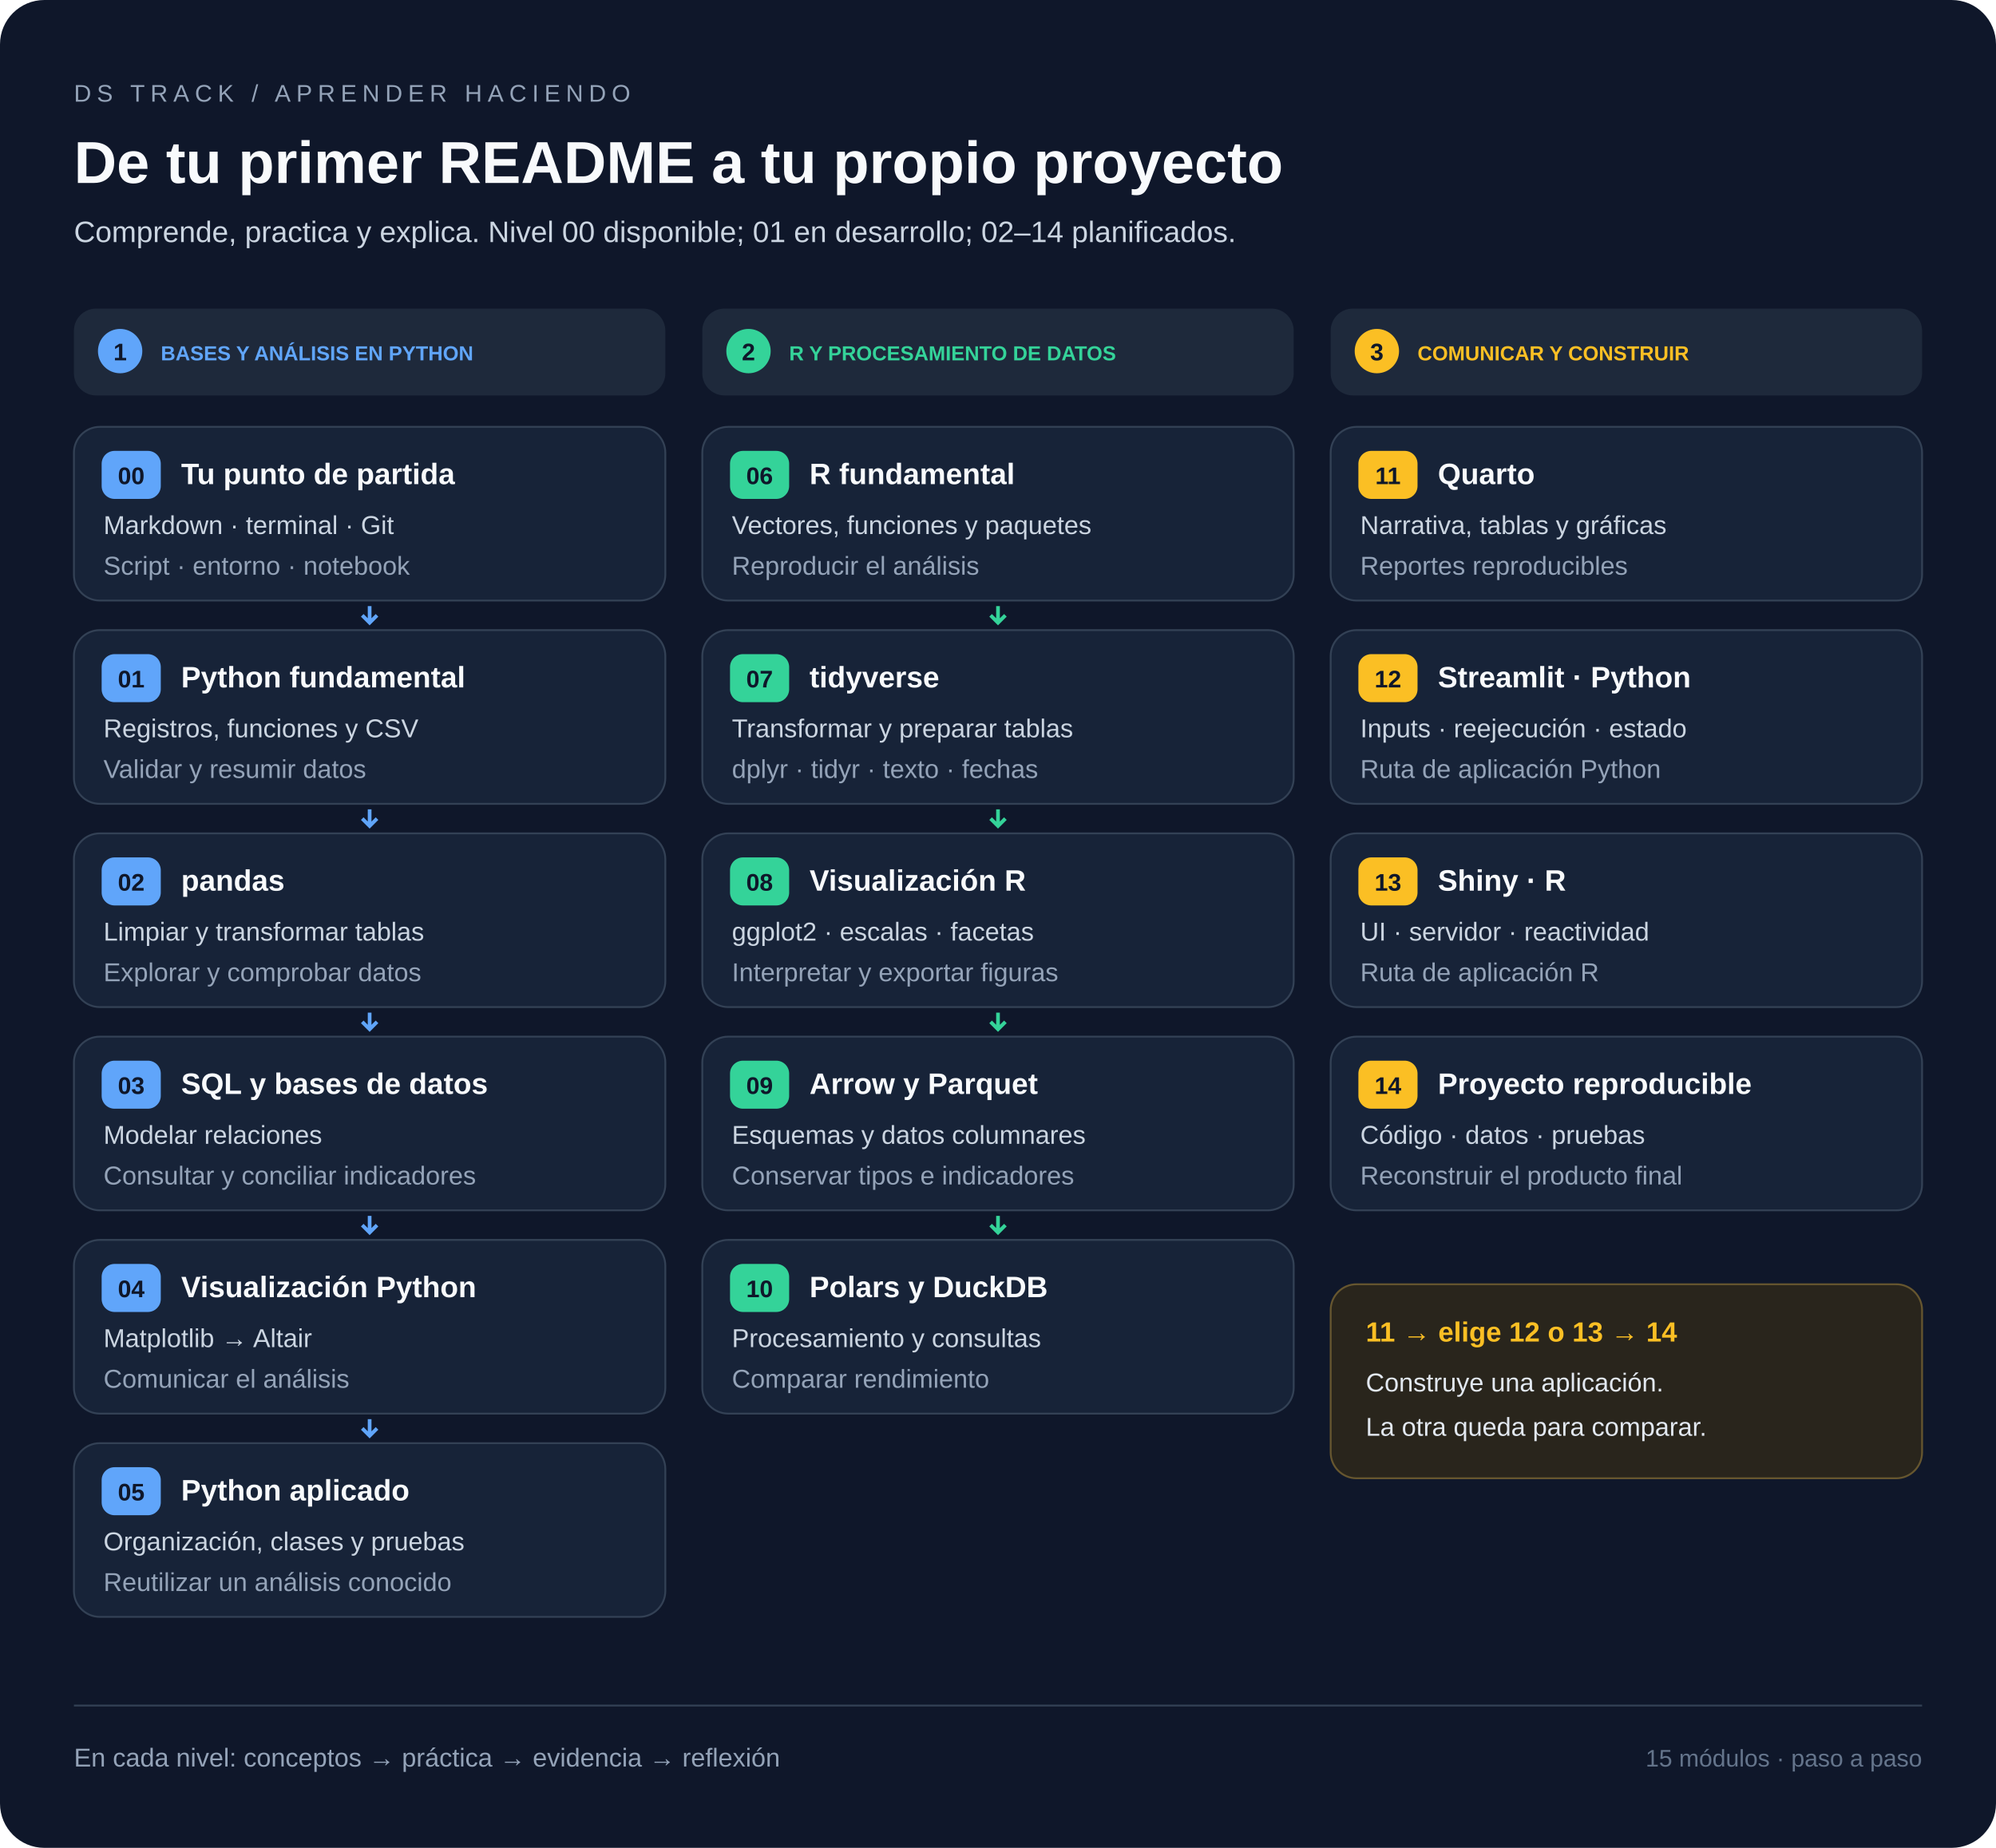
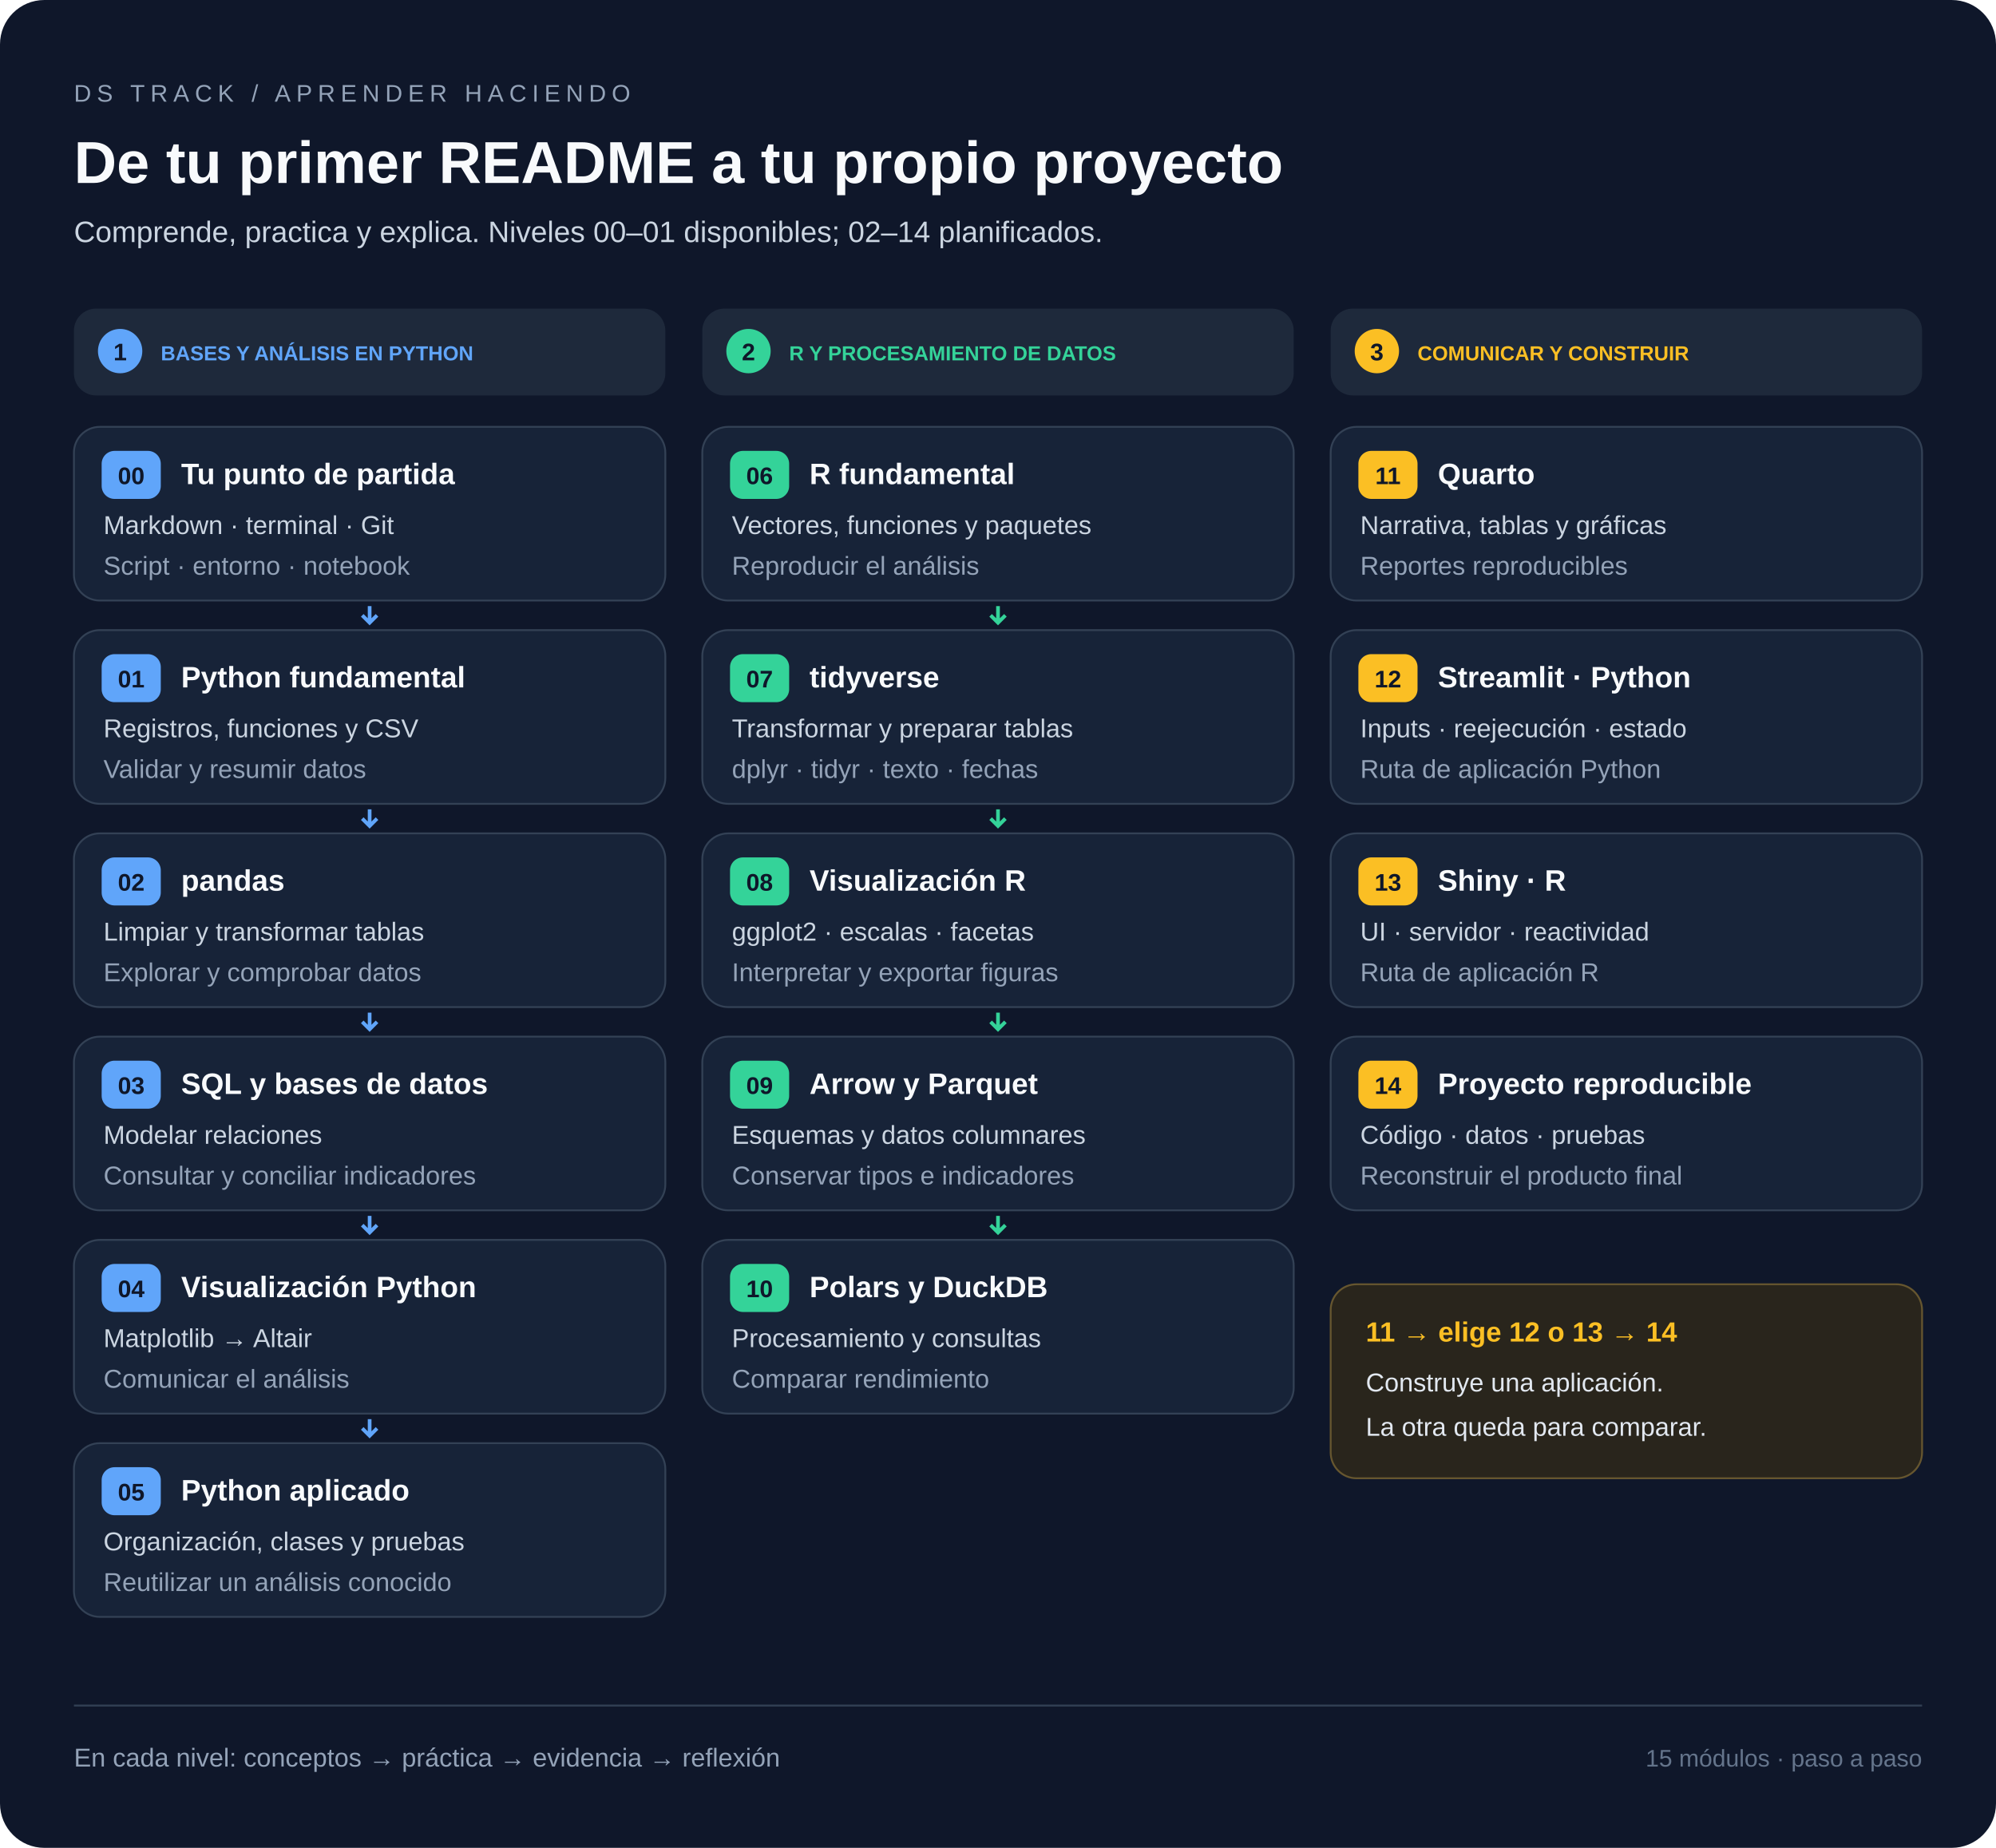
<svg xmlns="http://www.w3.org/2000/svg" width="1080" height="1000" viewBox="0 0 1080 1000" role="img" aria-labelledby="title desc">
  <rect width="1080" height="1000" rx="24" fill="#0f172a" />
  <g font-family="Segoe UI, Arial, sans-serif">
    <text x="40" y="55" fill="#94a3b8" font-size="13" letter-spacing="3">DS TRACK / APRENDER HACIENDO</text>
    <text x="40" y="99" fill="#f8fafc" font-size="32" font-weight="700">De tu primer README a tu propio proyecto</text>
-     <text x="40" y="131" fill="#cbd5e1" font-size="16">Comprende, practica y explica. Nivel 00 disponible; 01 en desarrollo; 02–14 planificados.</text>
+     <text x="40" y="131" fill="#cbd5e1" font-size="16">Comprende, practica y explica. Niveles 00–01 disponibles; 02–14 planificados.</text>
    <rect x="40" y="167" width="320" height="47" rx="12" fill="#1e293b" />
    <circle cx="65" cy="190" r="12" fill="#60a5fa" />
    <text x="65" y="195" text-anchor="middle" font-size="13" font-weight="700" fill="#0f172a">1</text>
    <text x="87" y="195" font-size="11" font-weight="700" fill="#60a5fa">BASES Y ANÁLISIS EN PYTHON</text>
    <rect x="40" y="231" width="320" height="94" rx="14" fill="#172338" stroke="#334155" />
    <rect x="55" y="244" width="32" height="26" rx="7" fill="#60a5fa" />
    <text x="71" y="262" text-anchor="middle" font-size="13" font-weight="700" fill="#0f172a">00</text>
    <text x="98" y="262" font-size="16" font-weight="600" fill="#f8fafc">Tu punto de partida</text>
    <text x="56" y="289" font-size="14" fill="#cbd5e1">Markdown · terminal · Git</text>
    <text x="56" y="311" font-size="14" fill="#94a3b8">Script · entorno · notebook</text>
    <path d="M 200 328 v 9 m -4 -4 l 4 4 l 4 -4" fill="none" stroke="#60a5fa" stroke-width="2" />
    <rect x="40" y="341" width="320" height="94" rx="14" fill="#172338" stroke="#334155" />
    <rect x="55" y="354" width="32" height="26" rx="7" fill="#60a5fa" />
    <text x="71" y="372" text-anchor="middle" font-size="13" font-weight="700" fill="#0f172a">01</text>
    <text x="98" y="372" font-size="16" font-weight="600" fill="#f8fafc">Python fundamental</text>
    <text x="56" y="399" font-size="14" fill="#cbd5e1">Registros, funciones y CSV</text>
    <text x="56" y="421" font-size="14" fill="#94a3b8">Validar y resumir datos</text>
    <path d="M 200 438 v 9 m -4 -4 l 4 4 l 4 -4" fill="none" stroke="#60a5fa" stroke-width="2" />
    <rect x="40" y="451" width="320" height="94" rx="14" fill="#172338" stroke="#334155" />
    <rect x="55" y="464" width="32" height="26" rx="7" fill="#60a5fa" />
    <text x="71" y="482" text-anchor="middle" font-size="13" font-weight="700" fill="#0f172a">02</text>
    <text x="98" y="482" font-size="16" font-weight="600" fill="#f8fafc">pandas</text>
    <text x="56" y="509" font-size="14" fill="#cbd5e1">Limpiar y transformar tablas</text>
    <text x="56" y="531" font-size="14" fill="#94a3b8">Explorar y comprobar datos</text>
    <path d="M 200 548 v 9 m -4 -4 l 4 4 l 4 -4" fill="none" stroke="#60a5fa" stroke-width="2" />
    <rect x="40" y="561" width="320" height="94" rx="14" fill="#172338" stroke="#334155" />
    <rect x="55" y="574" width="32" height="26" rx="7" fill="#60a5fa" />
    <text x="71" y="592" text-anchor="middle" font-size="13" font-weight="700" fill="#0f172a">03</text>
    <text x="98" y="592" font-size="16" font-weight="600" fill="#f8fafc">SQL y bases de datos</text>
    <text x="56" y="619" font-size="14" fill="#cbd5e1">Modelar relaciones</text>
    <text x="56" y="641" font-size="14" fill="#94a3b8">Consultar y conciliar indicadores</text>
    <path d="M 200 658 v 9 m -4 -4 l 4 4 l 4 -4" fill="none" stroke="#60a5fa" stroke-width="2" />
    <rect x="40" y="671" width="320" height="94" rx="14" fill="#172338" stroke="#334155" />
    <rect x="55" y="684" width="32" height="26" rx="7" fill="#60a5fa" />
    <text x="71" y="702" text-anchor="middle" font-size="13" font-weight="700" fill="#0f172a">04</text>
    <text x="98" y="702" font-size="16" font-weight="600" fill="#f8fafc">Visualización Python</text>
    <text x="56" y="729" font-size="14" fill="#cbd5e1">Matplotlib → Altair</text>
    <text x="56" y="751" font-size="14" fill="#94a3b8">Comunicar el análisis</text>
    <path d="M 200 768 v 9 m -4 -4 l 4 4 l 4 -4" fill="none" stroke="#60a5fa" stroke-width="2" />
    <rect x="40" y="781" width="320" height="94" rx="14" fill="#172338" stroke="#334155" />
    <rect x="55" y="794" width="32" height="26" rx="7" fill="#60a5fa" />
    <text x="71" y="812" text-anchor="middle" font-size="13" font-weight="700" fill="#0f172a">05</text>
    <text x="98" y="812" font-size="16" font-weight="600" fill="#f8fafc">Python aplicado</text>
    <text x="56" y="839" font-size="14" fill="#cbd5e1">Organización, clases y pruebas</text>
    <text x="56" y="861" font-size="14" fill="#94a3b8">Reutilizar un análisis conocido</text>
    <rect x="380" y="167" width="320" height="47" rx="12" fill="#1e293b" />
    <circle cx="405" cy="190" r="12" fill="#34d399" />
    <text x="405" y="195" text-anchor="middle" font-size="13" font-weight="700" fill="#0f172a">2</text>
    <text x="427" y="195" font-size="11" font-weight="700" fill="#34d399">R Y PROCESAMIENTO DE DATOS</text>
    <rect x="380" y="231" width="320" height="94" rx="14" fill="#172338" stroke="#334155" />
    <rect x="395" y="244" width="32" height="26" rx="7" fill="#34d399" />
    <text x="411" y="262" text-anchor="middle" font-size="13" font-weight="700" fill="#0f172a">06</text>
    <text x="438" y="262" font-size="16" font-weight="600" fill="#f8fafc">R fundamental</text>
    <text x="396" y="289" font-size="14" fill="#cbd5e1">Vectores, funciones y paquetes</text>
    <text x="396" y="311" font-size="14" fill="#94a3b8">Reproducir el análisis</text>
    <path d="M 540 328 v 9 m -4 -4 l 4 4 l 4 -4" fill="none" stroke="#34d399" stroke-width="2" />
    <rect x="380" y="341" width="320" height="94" rx="14" fill="#172338" stroke="#334155" />
    <rect x="395" y="354" width="32" height="26" rx="7" fill="#34d399" />
    <text x="411" y="372" text-anchor="middle" font-size="13" font-weight="700" fill="#0f172a">07</text>
    <text x="438" y="372" font-size="16" font-weight="600" fill="#f8fafc">tidyverse</text>
    <text x="396" y="399" font-size="14" fill="#cbd5e1">Transformar y preparar tablas</text>
    <text x="396" y="421" font-size="14" fill="#94a3b8">dplyr · tidyr · texto · fechas</text>
    <path d="M 540 438 v 9 m -4 -4 l 4 4 l 4 -4" fill="none" stroke="#34d399" stroke-width="2" />
    <rect x="380" y="451" width="320" height="94" rx="14" fill="#172338" stroke="#334155" />
    <rect x="395" y="464" width="32" height="26" rx="7" fill="#34d399" />
    <text x="411" y="482" text-anchor="middle" font-size="13" font-weight="700" fill="#0f172a">08</text>
    <text x="438" y="482" font-size="16" font-weight="600" fill="#f8fafc">Visualización R</text>
    <text x="396" y="509" font-size="14" fill="#cbd5e1">ggplot2 · escalas · facetas</text>
    <text x="396" y="531" font-size="14" fill="#94a3b8">Interpretar y exportar figuras</text>
    <path d="M 540 548 v 9 m -4 -4 l 4 4 l 4 -4" fill="none" stroke="#34d399" stroke-width="2" />
    <rect x="380" y="561" width="320" height="94" rx="14" fill="#172338" stroke="#334155" />
    <rect x="395" y="574" width="32" height="26" rx="7" fill="#34d399" />
    <text x="411" y="592" text-anchor="middle" font-size="13" font-weight="700" fill="#0f172a">09</text>
    <text x="438" y="592" font-size="16" font-weight="600" fill="#f8fafc">Arrow y Parquet</text>
    <text x="396" y="619" font-size="14" fill="#cbd5e1">Esquemas y datos columnares</text>
    <text x="396" y="641" font-size="14" fill="#94a3b8">Conservar tipos e indicadores</text>
    <path d="M 540 658 v 9 m -4 -4 l 4 4 l 4 -4" fill="none" stroke="#34d399" stroke-width="2" />
    <rect x="380" y="671" width="320" height="94" rx="14" fill="#172338" stroke="#334155" />
    <rect x="395" y="684" width="32" height="26" rx="7" fill="#34d399" />
    <text x="411" y="702" text-anchor="middle" font-size="13" font-weight="700" fill="#0f172a">10</text>
    <text x="438" y="702" font-size="16" font-weight="600" fill="#f8fafc">Polars y DuckDB</text>
    <text x="396" y="729" font-size="14" fill="#cbd5e1">Procesamiento y consultas</text>
    <text x="396" y="751" font-size="14" fill="#94a3b8">Comparar rendimiento</text>
    <rect x="720" y="167" width="320" height="47" rx="12" fill="#1e293b" />
    <circle cx="745" cy="190" r="12" fill="#fbbf24" />
    <text x="745" y="195" text-anchor="middle" font-size="13" font-weight="700" fill="#0f172a">3</text>
    <text x="767" y="195" font-size="11" font-weight="700" fill="#fbbf24">COMUNICAR Y CONSTRUIR</text>
    <rect x="720" y="231" width="320" height="94" rx="14" fill="#172338" stroke="#334155" />
    <rect x="735" y="244" width="32" height="26" rx="7" fill="#fbbf24" />
    <text x="751" y="262" text-anchor="middle" font-size="13" font-weight="700" fill="#0f172a">11</text>
    <text x="778" y="262" font-size="16" font-weight="600" fill="#f8fafc">Quarto</text>
    <text x="736" y="289" font-size="14" fill="#cbd5e1">Narrativa, tablas y gráficas</text>
    <text x="736" y="311" font-size="14" fill="#94a3b8">Reportes reproducibles</text>
    <rect x="720" y="341" width="320" height="94" rx="14" fill="#172338" stroke="#334155" />
    <rect x="735" y="354" width="32" height="26" rx="7" fill="#fbbf24" />
    <text x="751" y="372" text-anchor="middle" font-size="13" font-weight="700" fill="#0f172a">12</text>
    <text x="778" y="372" font-size="16" font-weight="600" fill="#f8fafc">Streamlit · Python</text>
    <text x="736" y="399" font-size="14" fill="#cbd5e1">Inputs · reejecución · estado</text>
    <text x="736" y="421" font-size="14" fill="#94a3b8">Ruta de aplicación Python</text>
    <rect x="720" y="451" width="320" height="94" rx="14" fill="#172338" stroke="#334155" />
    <rect x="735" y="464" width="32" height="26" rx="7" fill="#fbbf24" />
    <text x="751" y="482" text-anchor="middle" font-size="13" font-weight="700" fill="#0f172a">13</text>
    <text x="778" y="482" font-size="16" font-weight="600" fill="#f8fafc">Shiny · R</text>
    <text x="736" y="509" font-size="14" fill="#cbd5e1">UI · servidor · reactividad</text>
    <text x="736" y="531" font-size="14" fill="#94a3b8">Ruta de aplicación R</text>
    <rect x="720" y="561" width="320" height="94" rx="14" fill="#172338" stroke="#334155" />
    <rect x="735" y="574" width="32" height="26" rx="7" fill="#fbbf24" />
    <text x="751" y="592" text-anchor="middle" font-size="13" font-weight="700" fill="#0f172a">14</text>
    <text x="778" y="592" font-size="16" font-weight="600" fill="#f8fafc">Proyecto reproducible</text>
    <text x="736" y="619" font-size="14" fill="#cbd5e1">Código · datos · pruebas</text>
    <text x="736" y="641" font-size="14" fill="#94a3b8">Reconstruir el producto final</text>
    <rect x="720" y="695" width="320" height="105" rx="14" fill="#29251c" stroke="#66562f" />
    <text x="739" y="726" fill="#fbbf24" font-size="15" font-weight="600">11 → elige 12 o 13 → 14</text>
    <text x="739" y="753" fill="#e2e8f0" font-size="14">Construye una aplicación.</text>
    <text x="739" y="777" fill="#e2e8f0" font-size="14">La otra queda para comparar.</text>
    <path d="M40 923 H1040" stroke="#334155" />
    <text x="40" y="956" fill="#94a3b8" font-size="14">En cada nivel: conceptos → práctica → evidencia → reflexión</text>
    <text x="1040" y="956" text-anchor="end" fill="#64748b" font-size="13">15 módulos · paso a paso</text>
  </g>
</svg>
